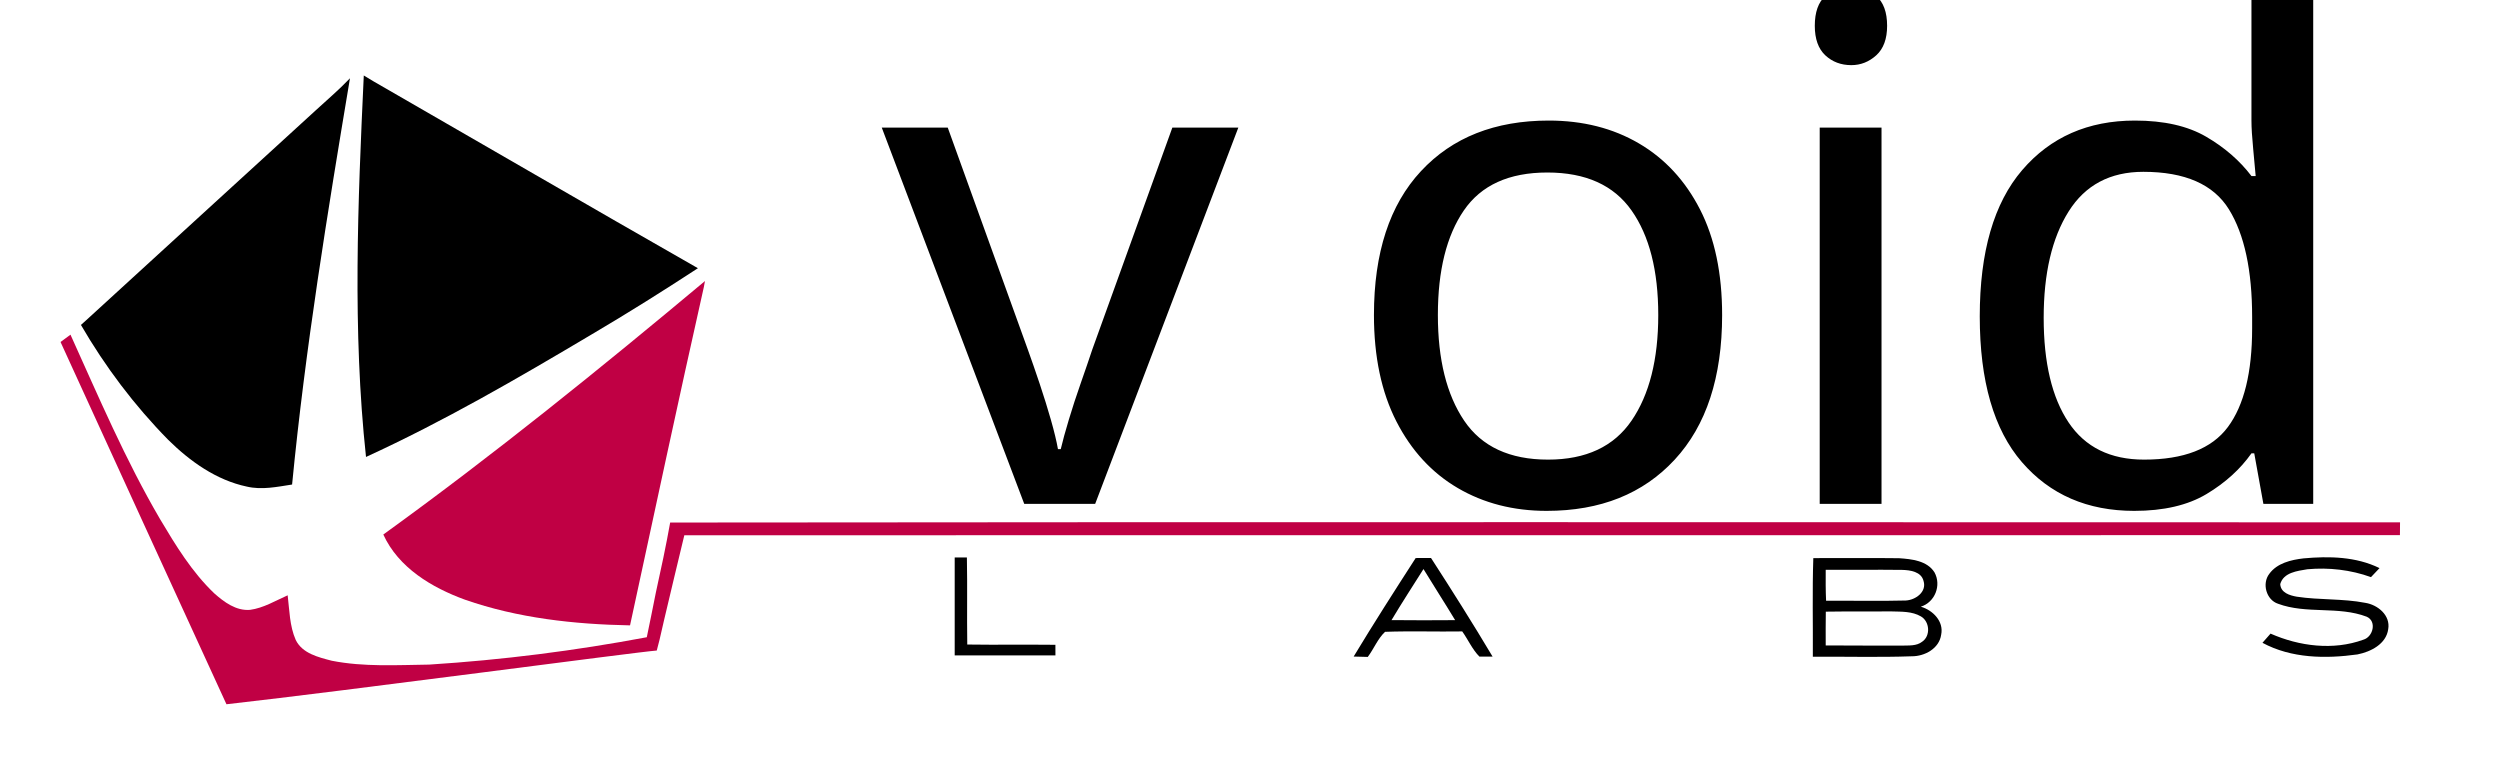
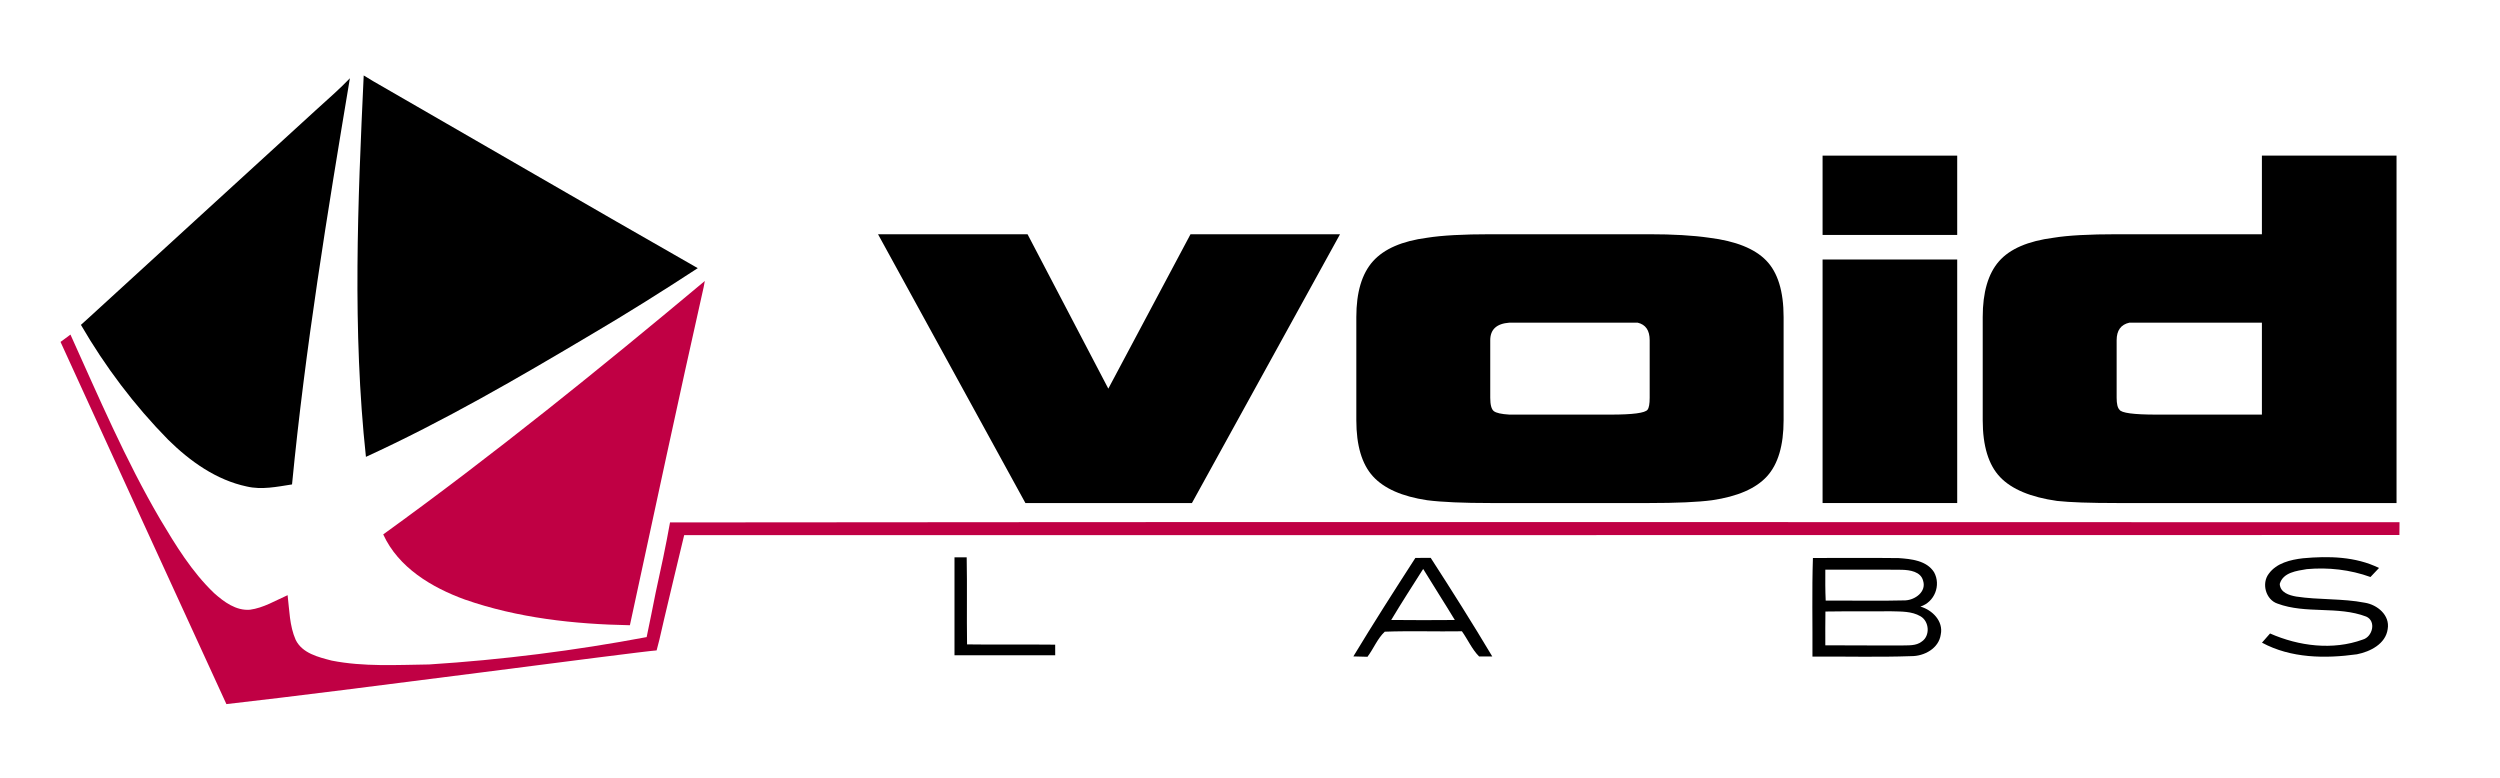
- <svg xmlns="http://www.w3.org/2000/svg" width="100%" height="100%" viewBox="0 0 740 230" version="1.1" xml:space="preserve" style="fill-rule:evenodd;clip-rule:evenodd;stroke-linejoin:round;stroke-miterlimit:1.414;">
-   <g>
-     <path d="M103.59,23.17c-6.67,39.93 -13.22,79.93 -17.13,120.25c-4.42,0.68 -8.96,1.66 -13.41,0.61c-9.02,-1.91 -16.79,-7.46 -23.25,-13.83c-10.02,-10.18 -18.68,-21.68 -25.84,-34.02c0.64,-0.59 1.29,-1.17 1.94,-1.75c22.51,-20.65 45.11,-41.21 67.63,-61.84c3.39,-3.11 6.89,-6.09 10.06,-9.42Z" style="fill:#000;fill-rule:nonzero;" />
-     <path d="M107.68,22.34c0.7,0.42 2.11,1.27 2.81,1.7c32.04,18.43 63.99,37.04 96.09,55.35c-10.37,6.77 -20.86,13.37 -31.54,19.65c-21.75,12.93 -43.68,25.67 -66.7,36.22c-4.04,-37.5 -2.41,-75.33 -0.66,-112.92Z" style="fill:#000;fill-rule:nonzero;" />
-     <path d="M113.46,158.22c32.76,-23.67 64.21,-49.11 95.21,-75.03l-0.34,1.82c-7.5,33.31 -14.62,66.72 -21.84,100.1c-16.51,-0.31 -33.21,-2.14 -48.88,-7.61c-9.79,-3.57 -19.65,-9.44 -24.15,-19.28Z" style="fill:#c00044;fill-rule:nonzero;" />
-     <path d="M20.86,99.06c8.33,18.42 16.28,37.1 26.51,54.59c4.64,7.79 9.43,15.66 16.04,21.97c2.92,2.59 6.46,5.23 10.59,4.9c4,-0.54 7.51,-2.7 11.15,-4.31c0.54,4.42 0.56,9.06 2.38,13.2c1.95,4.02 6.73,5.14 10.68,6.17c9.49,1.87 19.23,1.27 28.84,1.14c21.6,-1.37 43.12,-4.1 64.4,-8.1c0.9,-4.39 1.82,-8.77 2.67,-13.16c1.53,-6.91 3.01,-13.83 4.25,-20.79c170.68,-0.19 341.36,-0.08 512.04,-0.06c-0.01,0.95 -0.02,2.84 -0.03,3.79c-169.27,0.06 -338.54,0 -507.82,0.03c-2.01,8.27 -3.96,16.56 -5.93,24.84c-0.45,2.06 -1.39,6.04 -1.39,6.04c-0.28,1.08 -0.56,2.17 -0.84,3.25c-5.75,0.4 -90.53,11.75 -127.37,15.9c-16.39,-35.74 -32.79,-71.46 -49.11,-107.23c0.98,-0.72 1.96,-1.45 2.94,-2.17Z" style="fill:#c00044;fill-rule:nonzero;" />
-     <path d="M282.59,165c0.91,0 2.71,0 3.61,0.011c0.17,8.589 -0.02,17.179 0.11,25.769c8.7,0.13 17.4,-0.02 26.09,0.08c0,0.79 0.01,2.36 0.01,3.14c-9.94,0 -19.88,0 -29.82,0c0,-9.67 0,-19.34 0,-29Z" style="fill:#000;fill-rule:nonzero;" />
-     <path d="M671.7,169.87c2.29,-3.18 6.45,-4.16 10.14,-4.59c7.55,-0.69 15.55,-0.54 22.5,2.88c-0.83,0.91 -1.68,1.79 -2.53,2.67c-5.99,-2.17 -12.51,-2.91 -18.84,-2.33c-2.97,0.51 -7.05,0.94 -8.02,4.39c0.13,2.56 2.79,3.36 4.89,3.73c6.71,1.03 13.6,0.52 20.28,1.82c3.71,0.58 7.51,3.7 6.79,7.8c-0.6,4.41 -5.17,6.69 -9.1,7.47c-9.41,1.31 -19.55,1.19 -28.12,-3.44c0.6,-0.68 1.79,-2.04 2.39,-2.72c8.51,3.75 18.58,5.04 27.44,1.81c2.91,-0.8 4.08,-5.46 1.03,-6.81c-8.38,-3.21 -17.85,-0.71 -26.25,-3.84c-3.5,-1.15 -4.8,-5.98 -2.6,-8.84Z" style="fill:#000;fill-rule:nonzero;" />
-     <path d="M400.68,194.34c5.94,-9.83 12.13,-19.51 18.36,-29.16c1.51,0 3.02,-0.01 4.54,-0.019c6.23,9.639 12.36,19.349 18.23,29.199c-0.97,0 -2.93,-0.01 -3.91,-0.01c-2.11,-2.14 -3.34,-5.01 -5.08,-7.45c-7.61,0.12 -15.24,-0.16 -22.84,0.12c-2.17,2.02 -3.32,5.04 -5.12,7.43c-1.4,-0.03 -2.79,-0.07 -4.18,-0.11ZM411.89,183.55c3.05,-5.1 6.28,-10.09 9.46,-15.11c3.08,5.07 6.31,10.04 9.37,15.12c-6.28,0.05 -12.55,0.06 -18.83,-0.01Z" style="fill:#000;" />
-     <path d="M536.74,165.2c8.46,0.02 16.92,-0.079 25.38,0.031c3.72,0.259 8.3,0.71 10.49,4.189c2.11,3.85 0.14,8.85 -4.05,10.16c3.54,1.02 6.85,4.33 6.03,8.27c-0.57,4.12 -4.89,6.44 -8.74,6.41c-9.74,0.35 -19.5,0.06 -29.25,0.14c0.06,-9.74 -0.18,-19.48 0.14,-29.2ZM540.44,181.05c6.5,-0.1 13,-0.02 19.5,-0.07c2.9,0.09 6.04,-0.05 8.64,1.47c2.62,1.49 2.93,5.77 0.4,7.48c-1.72,1.36 -4,1.09 -6.03,1.17c-7.51,-0.04 -15.03,0.03 -22.54,-0.05c-0.01,-3.34 -0.02,-6.67 0.03,-10ZM540.41,168.66c7.54,0.03 15.09,-0.06 22.64,0.03c2.38,0.06 5.65,0.52 6.32,3.28c1.01,3.23 -2.38,5.64 -5.27,5.78c-7.86,0.21 -15.72,0.02 -23.58,0.07c-0.14,-3.05 -0.13,-6.1 -0.11,-9.16Z" style="fill:#000;" />
-     <text x="261px" y="149.14px" style="font-family:'Vipnagorgialla';font-size:207.788px;fill:#000;">v<tspan x="395.264px 530.997px 582.605px " y="149.14px 149.14px 149.14px ">oid</tspan>
-     </text>
+ <svg xmlns="http://www.w3.org/2000/svg" width="100%" height="100%" viewBox="0 0 3084 959" version="1.1" xml:space="preserve" style="fill-rule:evenodd;clip-rule:evenodd;stroke-linejoin:round;stroke-miterlimit:1.414;">
+   <g transform="matrix(4.16667,0,0,4.16667,-0,-0)">
+     <g>
+       <path d="M103.59,23.17C96.92,63.1 90.37,103.1 86.46,143.42C82.04,144.1 77.5,145.08 73.05,144.03C64.03,142.12 56.26,136.57 49.8,130.2C39.78,120.02 31.12,108.52 23.96,96.18C24.6,95.59 25.25,95.01 25.9,94.43C48.41,73.78 71.01,53.22 93.53,32.59C96.92,29.48 100.42,26.5 103.59,23.17Z" style="fill:black;fill-rule:nonzero;" />
+       <path d="M107.68,22.34C108.38,22.76 109.79,23.61 110.49,24.04C142.53,42.47 174.48,61.08 206.58,79.39C196.21,86.16 185.72,92.76 175.04,99.04C153.29,111.97 131.36,124.71 108.34,135.26C104.3,97.76 105.93,59.93 107.68,22.34Z" style="fill:black;fill-rule:nonzero;" />
+       <path d="M113.46,158.22C146.22,134.55 177.67,109.11 208.67,83.19L208.33,85.01C200.83,118.32 193.71,151.73 186.49,185.11C169.98,184.8 153.28,182.97 137.61,177.5C127.82,173.93 117.96,168.06 113.46,158.22Z" style="fill:rgb(192,0,68);fill-rule:nonzero;" />
+       <path d="M20.86,99.06C29.19,117.48 37.14,136.16 47.37,153.65C52.01,161.44 56.8,169.31 63.41,175.62C66.33,178.21 69.87,180.85 74,180.52C78,179.98 81.51,177.82 85.15,176.21C85.69,180.63 85.71,185.27 87.53,189.41C89.48,193.43 94.26,194.55 98.21,195.58C107.7,197.45 117.44,196.85 127.05,196.72C148.65,195.35 170.17,192.62 191.45,188.62C192.35,184.23 193.27,179.85 194.12,175.46C195.65,168.55 197.13,161.63 198.37,154.67C369.05,154.48 539.73,154.59 710.41,154.61C710.4,155.56 710.39,157.45 710.38,158.4C541.11,158.46 371.84,158.4 202.56,158.43C200.55,166.7 198.6,174.99 196.63,183.27C196.18,185.33 195.24,189.31 195.24,189.31C194.96,190.39 194.68,191.48 194.4,192.56C188.65,192.96 103.87,204.31 67.03,208.46C50.64,172.72 34.24,137 17.92,101.23C18.9,100.51 19.88,99.78 20.86,99.06Z" style="fill:rgb(192,0,68);fill-rule:nonzero;" />
+       <path d="M282.59,165C283.5,165 285.3,165 286.2,165.011C286.37,173.6 286.18,182.19 286.31,190.78C295.01,190.91 303.71,190.76 312.4,190.86C312.4,191.65 312.41,193.22 312.41,194C302.47,194 292.53,194 282.59,194C282.59,184.33 282.59,174.66 282.59,165Z" style="fill:black;fill-rule:nonzero;" />
+       <path d="M671.7,169.87C673.99,166.69 678.15,165.71 681.84,165.28C689.39,164.59 697.39,164.74 704.34,168.16C703.51,169.07 702.66,169.95 701.81,170.83C695.82,168.66 689.3,167.92 682.97,168.5C680,169.01 675.92,169.44 674.95,172.89C675.08,175.45 677.74,176.25 679.84,176.62C686.55,177.65 693.44,177.14 700.12,178.44C703.83,179.02 707.63,182.14 706.91,186.24C706.31,190.65 701.74,192.93 697.81,193.71C688.4,195.02 678.26,194.9 669.69,190.27C670.29,189.59 671.48,188.23 672.08,187.55C680.59,191.3 690.66,192.59 699.52,189.36C702.43,188.56 703.6,183.9 700.55,182.55C692.17,179.34 682.7,181.84 674.3,178.71C670.8,177.56 669.5,172.73 671.7,169.87Z" style="fill:black;fill-rule:nonzero;" />
+       <path d="M400.68,194.34C406.62,184.51 412.81,174.83 419.04,165.18C420.55,165.18 422.06,165.17 423.58,165.161C429.81,174.8 435.94,184.51 441.81,194.36C440.84,194.36 438.88,194.35 437.9,194.35C435.79,192.21 434.56,189.34 432.82,186.9C425.21,187.02 417.58,186.74 409.98,187.02C407.81,189.04 406.66,192.06 404.86,194.45C403.46,194.42 402.07,194.38 400.68,194.34ZM411.89,183.55C414.94,178.45 418.17,173.46 421.35,168.44C424.43,173.51 427.66,178.48 430.72,183.56C424.44,183.61 418.17,183.62 411.89,183.55Z" style="fill:black;" />
+       <path d="M536.74,165.2C545.2,165.22 553.66,165.121 562.12,165.231C565.84,165.49 570.42,165.941 572.61,169.42C574.72,173.27 572.75,178.27 568.56,179.58C572.1,180.6 575.41,183.91 574.59,187.85C574.02,191.97 569.7,194.29 565.85,194.26C556.11,194.61 546.35,194.32 536.6,194.4C536.66,184.66 536.42,174.92 536.74,165.2ZM540.44,181.05C546.94,180.95 553.44,181.03 559.94,180.98C562.84,181.07 565.98,180.93 568.58,182.45C571.2,183.94 571.51,188.22 568.98,189.93C567.26,191.29 564.98,191.02 562.95,191.1C555.44,191.06 547.92,191.13 540.41,191.05C540.4,187.71 540.39,184.38 540.44,181.05ZM540.41,168.66C547.95,168.69 555.5,168.6 563.05,168.69C565.43,168.75 568.7,169.21 569.37,171.97C570.38,175.2 566.99,177.61 564.1,177.75C556.24,177.96 548.38,177.77 540.52,177.82C540.38,174.77 540.39,171.72 540.41,168.66Z" style="fill:black;" />
+       <g transform="matrix(1.83106,0,0,1.8136,-205.92,-68.6174)">
+         <path d="M329.128,76.073L305.183,119.954L278.258,119.954L254.427,76.073L278.602,76.073L291.663,101.279L304.953,76.073L329.128,76.073Z" style="fill:black;fill-rule:nonzero;" />
+         <path d="M400.85,106.435C400.85,110.559 399.953,113.615 398.158,115.601C396.363,117.587 393.403,118.885 389.278,119.496C386.987,119.802 383.588,119.954 379.082,119.954L353.532,119.954C349.025,119.954 345.588,119.802 343.22,119.496C339.172,118.885 336.251,117.587 334.456,115.601C332.661,113.615 331.763,110.559 331.763,106.435L331.763,89.593C331.763,85.545 332.661,82.508 334.456,80.484C336.251,78.46 339.172,77.181 343.22,76.646C345.588,76.264 349.025,76.073 353.532,76.073L379.082,76.073C382.977,76.073 386.223,76.264 388.82,76.646C393.098,77.181 396.172,78.422 398.043,80.37C399.915,82.317 400.85,85.392 400.85,89.593L400.85,106.435ZM379.196,102.769L379.196,93.374C379.196,91.77 378.547,90.815 377.248,90.509C377.248,90.509 375.797,90.509 372.895,90.509L356.511,90.509C354.449,90.662 353.417,91.617 353.417,93.374L353.417,102.769C353.417,103.914 353.608,104.64 353.99,104.945C354.372,105.251 355.212,105.442 356.511,105.518L372.895,105.518C376.485,105.518 378.47,105.251 378.852,104.716C379.082,104.411 379.196,103.762 379.196,102.769Z" style="fill:black;fill-rule:nonzero;" />
+         <path d="M428.92,76.188L407.152,76.188L407.152,63.241L428.92,63.241L428.92,76.188ZM428.92,119.954L407.152,119.954L407.152,80.198L428.92,80.198L428.92,119.954Z" style="fill:black;fill-rule:nonzero;" />
+         <path d="M499.955,119.954L454.814,119.954C450.384,119.954 447.137,119.84 445.075,119.611C440.798,119 437.723,117.701 435.852,115.715C433.981,113.729 433.045,110.636 433.045,106.435L433.045,89.593C433.045,85.545 433.923,82.508 435.68,80.484C437.437,78.46 440.378,77.181 444.502,76.646C446.794,76.264 450.231,76.073 454.814,76.073L478.186,76.073L478.186,63.241L499.955,63.241L499.955,119.954ZM478.186,105.518L478.186,90.509L461.115,90.509C458.213,90.509 456.761,90.509 456.761,90.509C455.387,90.815 454.699,91.77 454.699,93.374L454.699,102.769C454.699,103.762 454.852,104.411 455.157,104.716C455.463,105.251 457.449,105.518 461.115,105.518L478.186,105.518Z" style="fill:black;fill-rule:nonzero;" />
+       </g>
+     </g>
  </g>
</svg>
